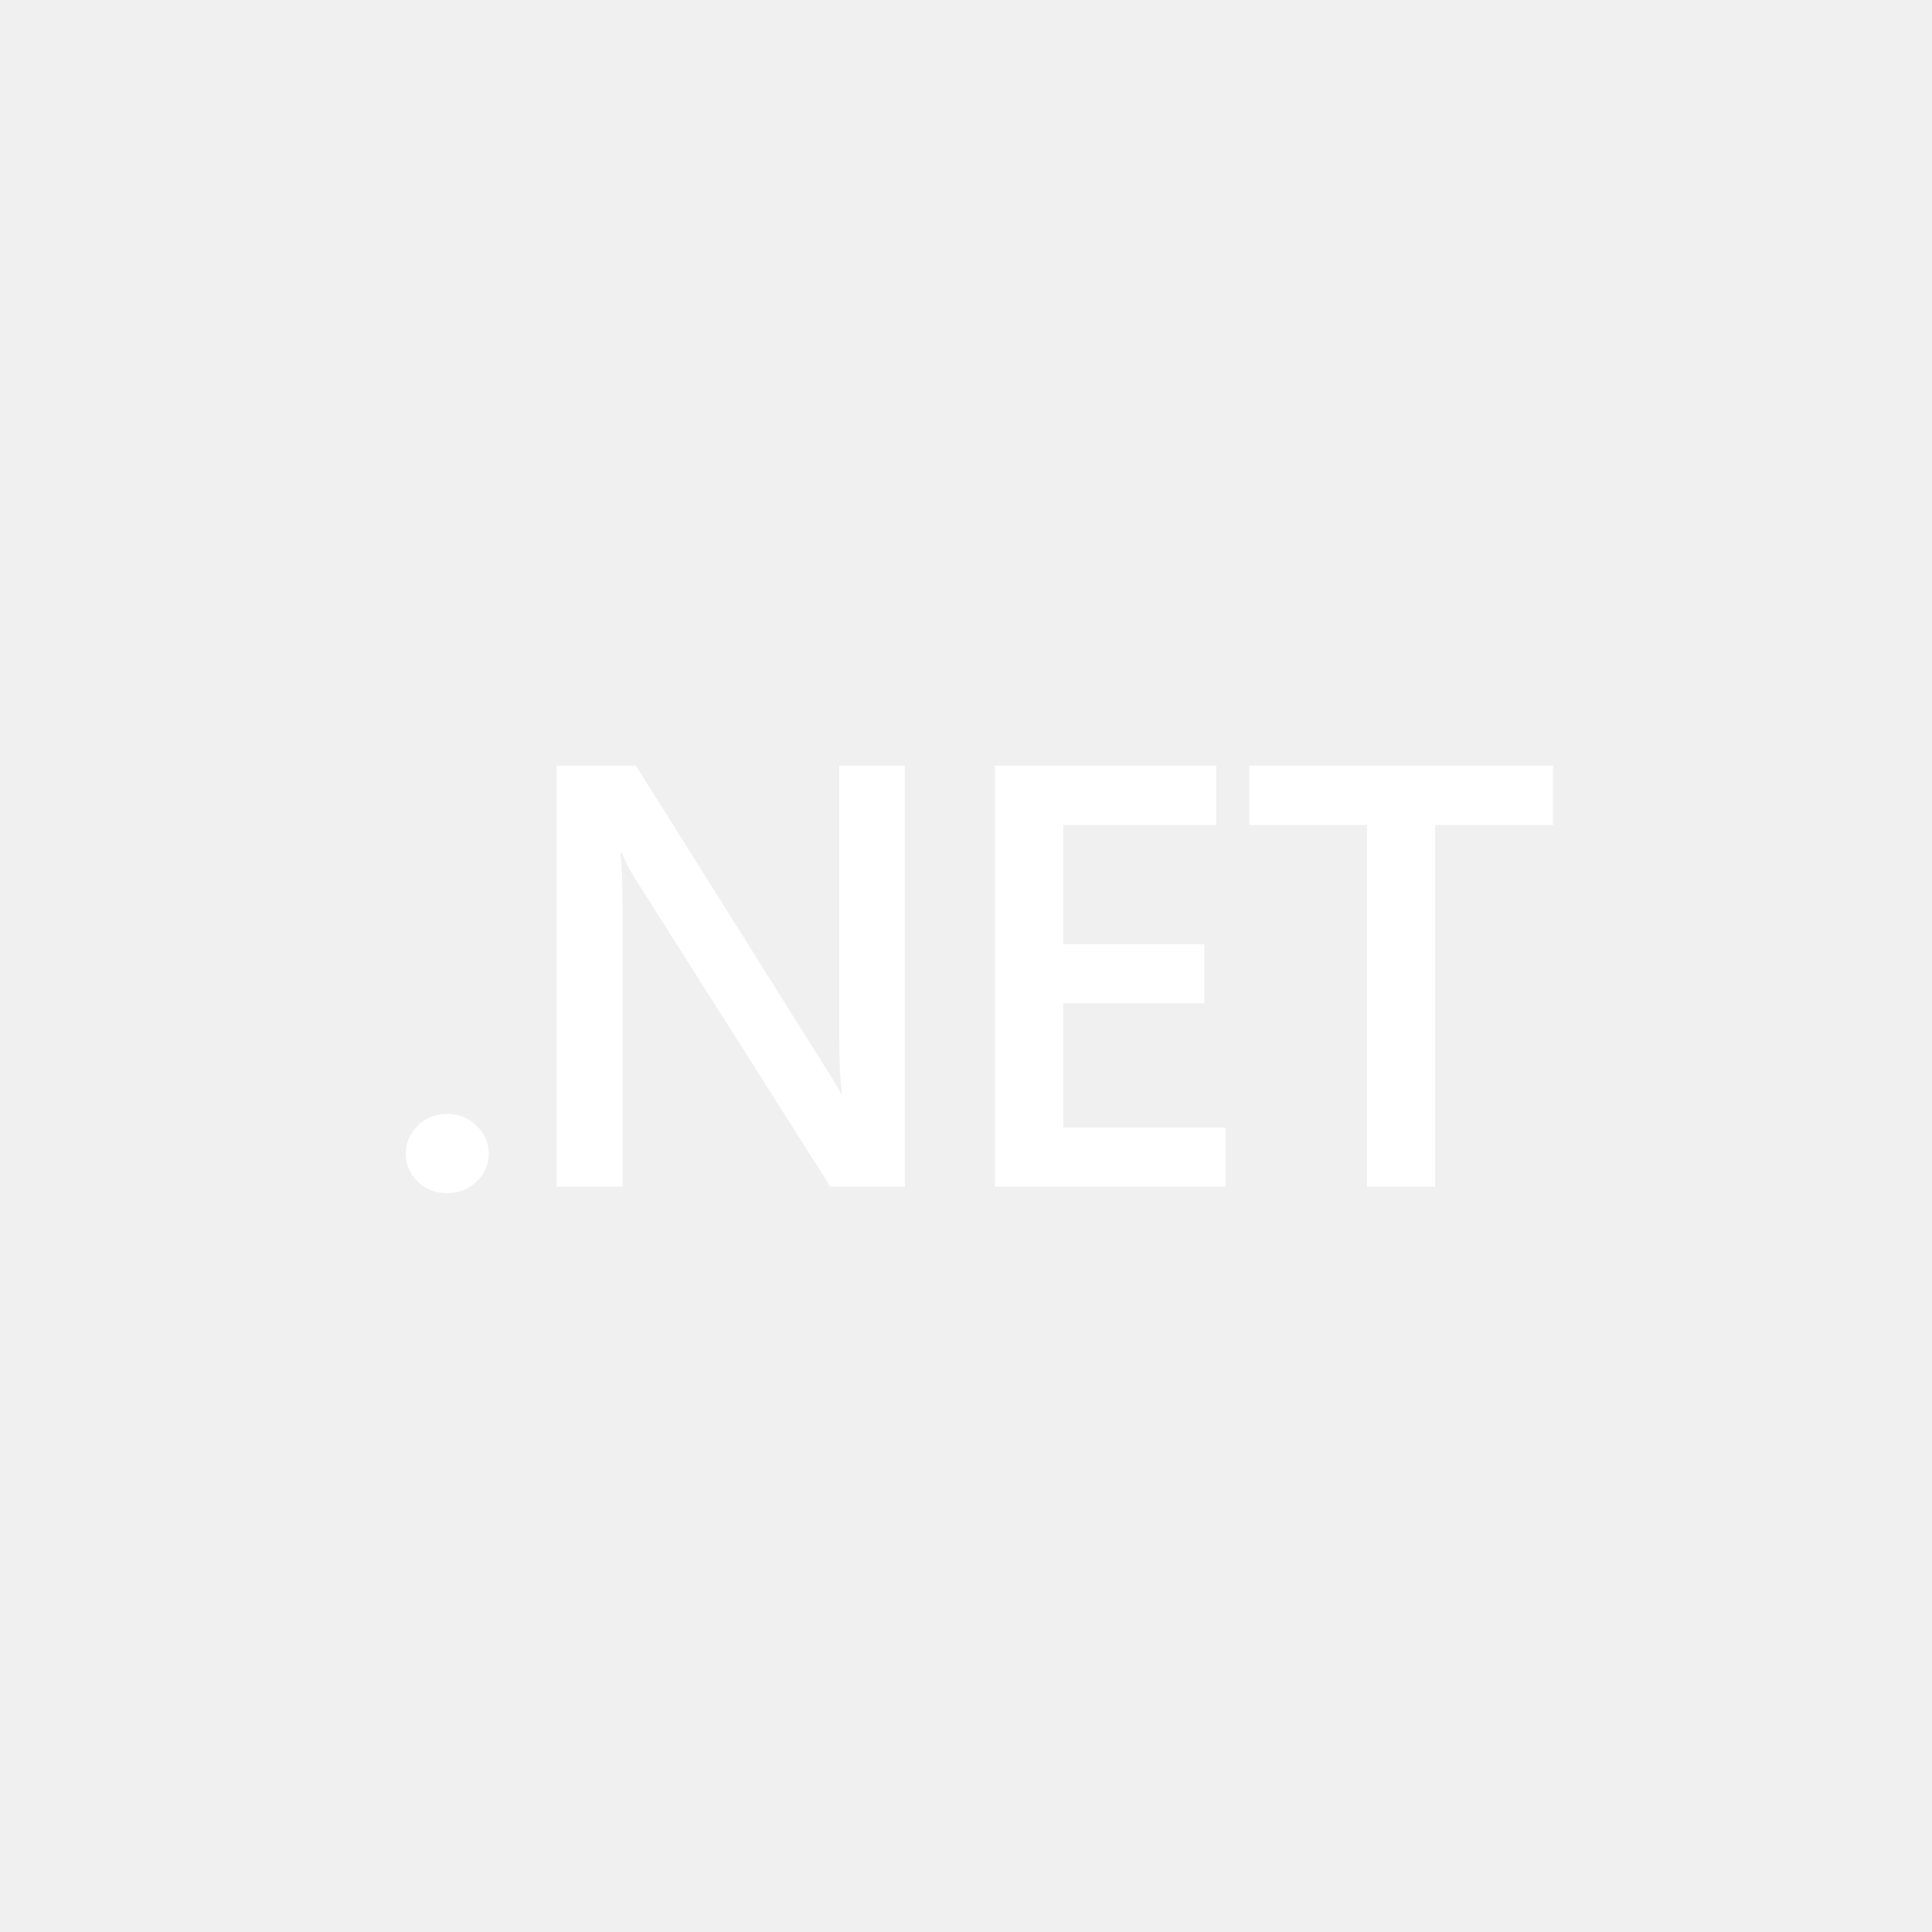
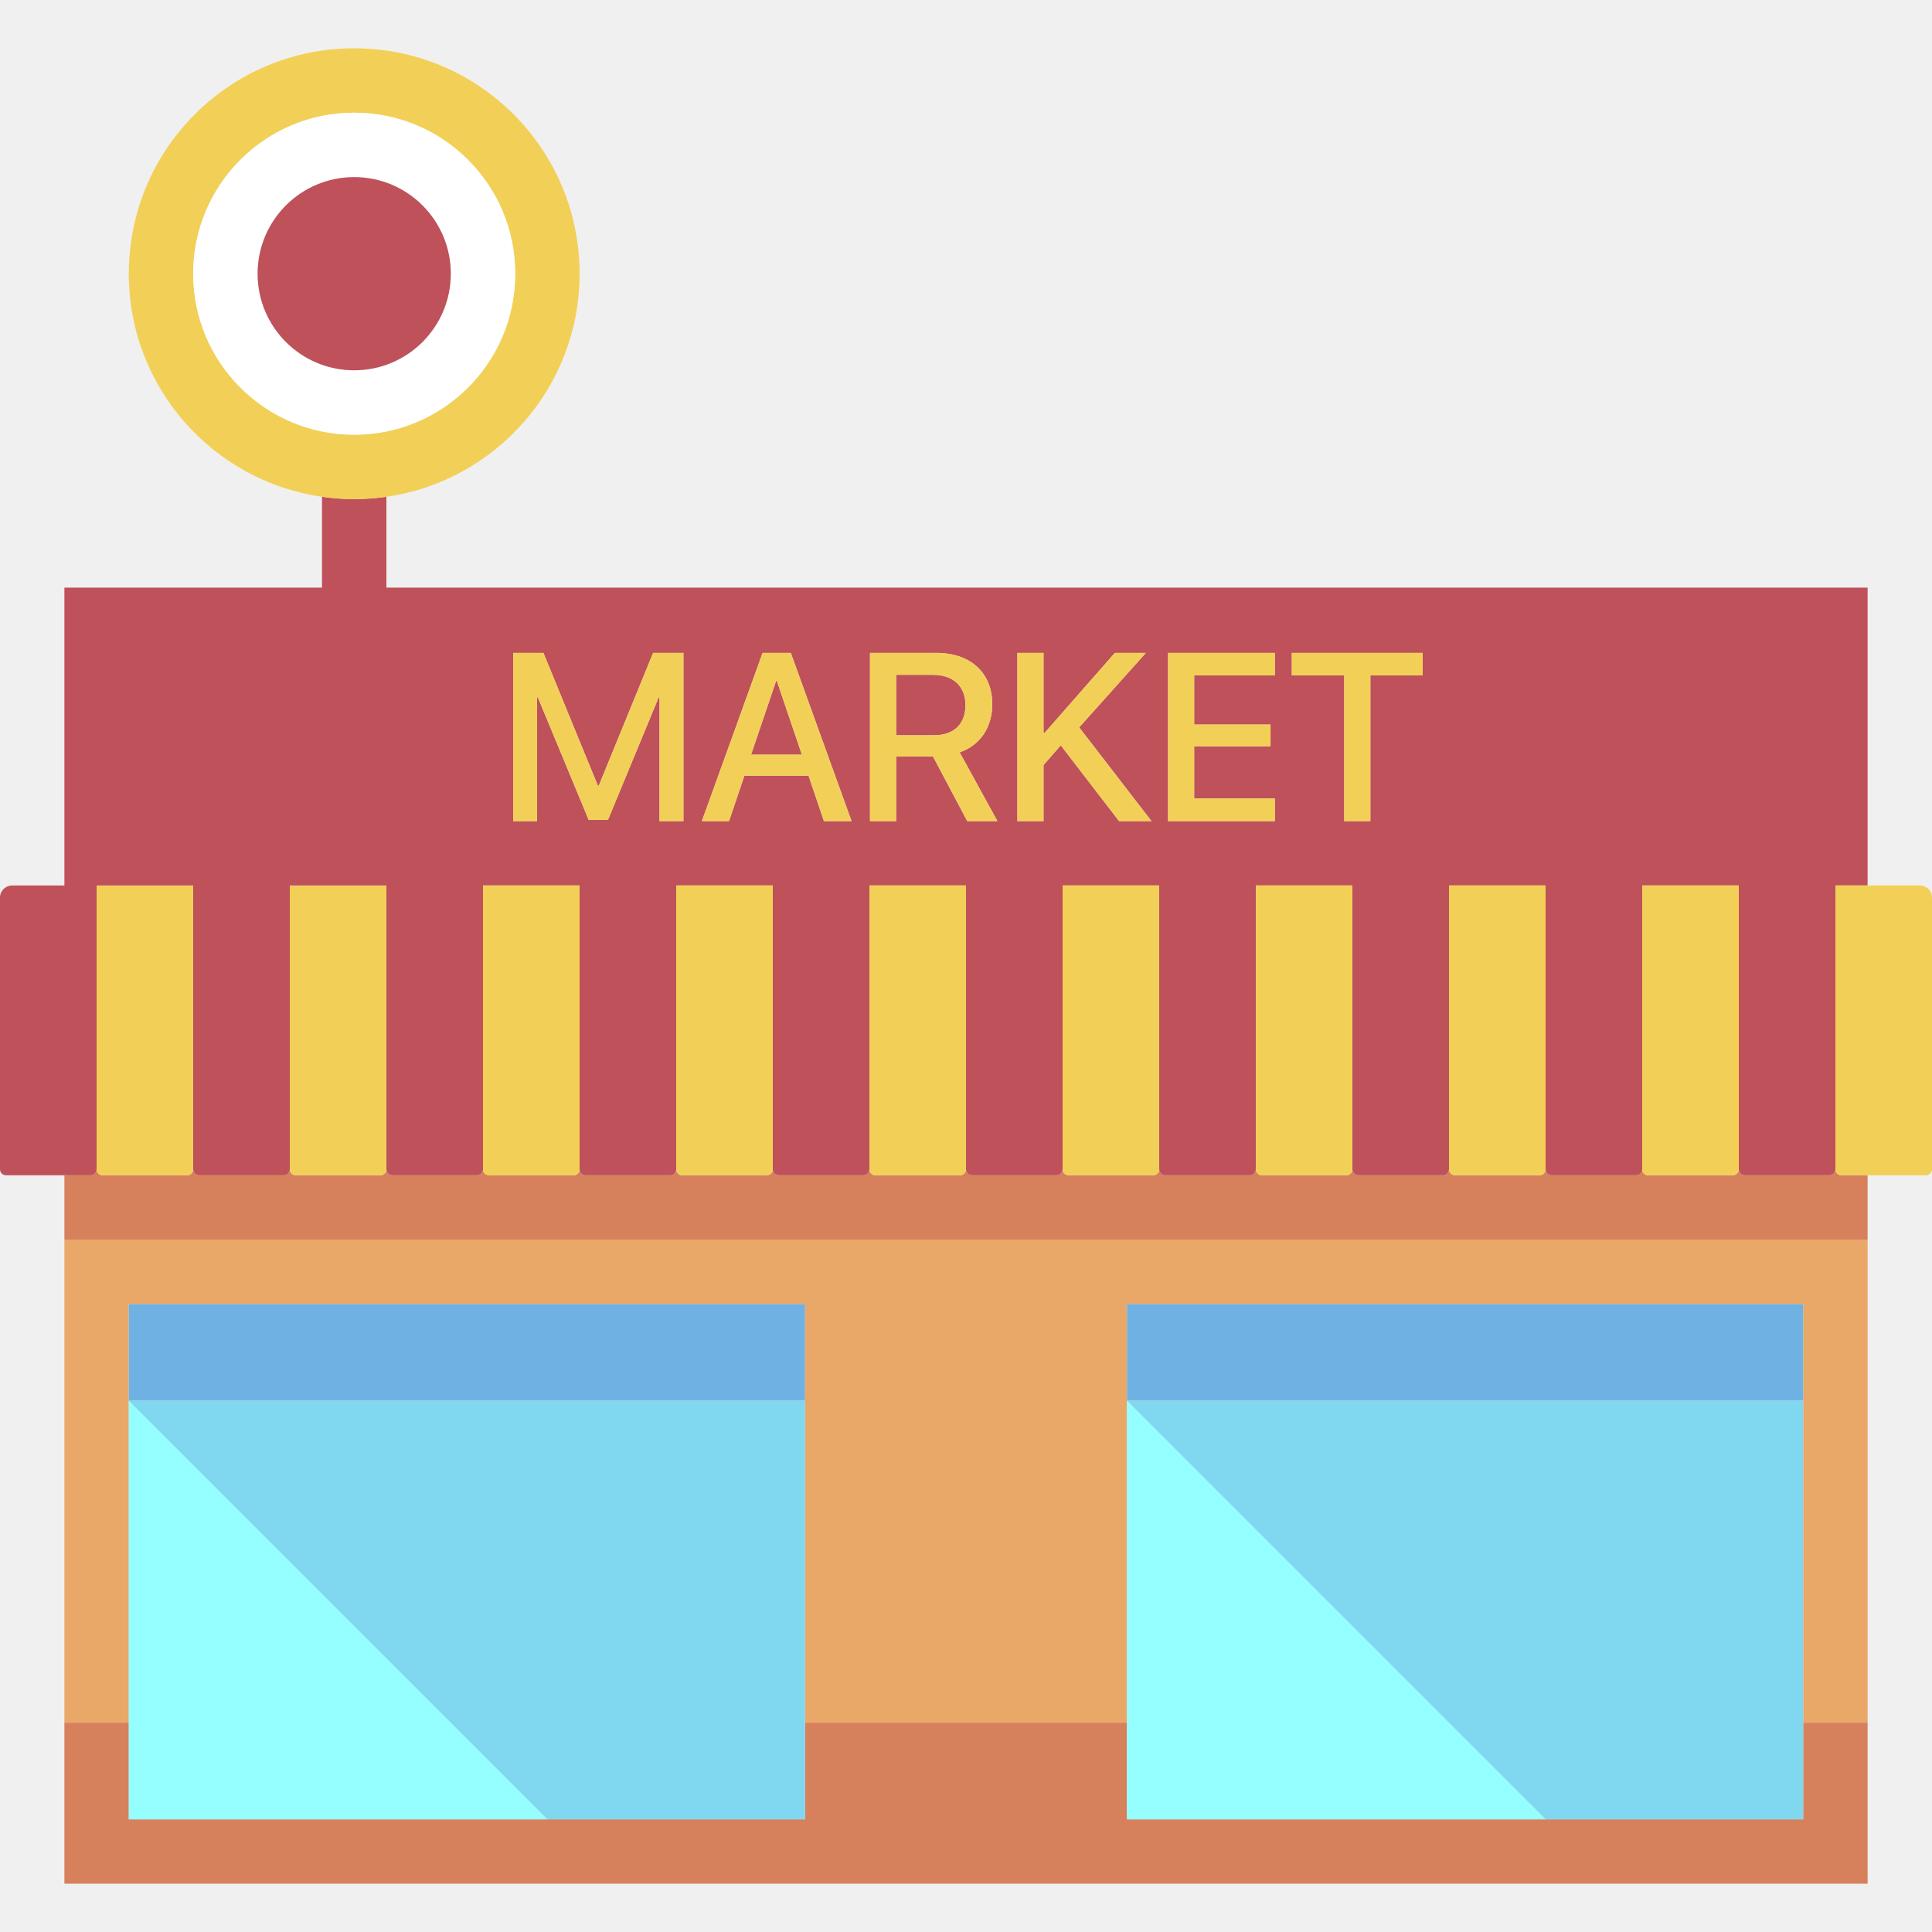
- <svg xmlns="http://www.w3.org/2000/svg" width="456" height="456" viewBox="0 0 456 456" version="1.1" xml:space="preserve" style="fill-rule:evenodd;clip-rule:evenodd;stroke-linejoin:round;stroke-miterlimit:2;">
-   <path d="m 105.5,281.609 c -2.703,0 -5.001,-0.9 -6.893,-2.702 -1.892,-1.848 -2.838,-4.042 -2.838,-6.582 0,-2.587 0.946,-4.804 2.838,-6.652 1.892,-1.848 4.19,-2.772 6.893,-2.772 2.748,0 5.068,0.924 6.96,2.772 1.937,1.848 2.906,4.064 2.906,6.652 0,2.54 -0.968,4.734 -2.906,6.582 -1.892,1.802 -4.212,2.702 -6.96,2.702 z" style="fill:#ffffff;fill-rule:nonzero;stroke-width:0.838" />
-   <path d="M 213.561,280.084 H 195.99 L 149.7,207.054 c -1.171,-1.848 -2.14,-3.765 -2.906,-5.751 h -0.406 c 0.361,2.125 0.541,6.675 0.541,13.65 v 65.132 h -15.543 v -99.36 h 18.719 l 44.737,71.298 c 1.892,2.957 3.109,4.989 3.649,6.098 h 0.27 c -0.45,-2.632 -0.676,-7.09 -0.676,-13.373 v -64.023 h 15.476 z" style="fill:#ffffff;fill-rule:nonzero;stroke-width:0.838" />
-   <path d="m 289.251,280.084 h -54.401 v -99.36 h 52.238 v 13.997 h -36.154 v 28.131 h 33.316 v 13.927 h -33.316 v 29.378 h 38.316 z" style="fill:#ffffff;fill-rule:nonzero;stroke-width:0.838" />
-   <path d="M 366.565,194.721 H 338.722 v 85.363 h -16.084 v -85.363 h -27.775 v -13.997 h 71.701 z" style="fill:#ffffff;fill-rule:nonzero;stroke-width:0.838" />
+ <svg xmlns="http://www.w3.org/2000/svg" version="1.1" id="Capa_1" viewBox="0 0 480 480" xml:space="preserve">
+   <g>
+     <polygon style="fill:#E9A868;" points="16,428 32,428 32,348 32,324 200,324 200,348 200,428 280,428 280,348 280,324 448,324    448,348 448,428 464,428 464,308 16,308  " />
+     <polygon style="fill:#D6805C;" points="448,452 384,452 280,452 280,428 200,428 200,452 136,452 32,452 32,428 16,428 16,468    464,468 464,428 448,428  " />
+     <path style="fill:#D6805C;" d="M456,290.5c0,0.828-0.672,1.5-1.5,1.5h-21c-0.828,0-1.5-0.672-1.5-1.5c0,0.828-0.672,1.5-1.5,1.5   h-21c-0.828,0-1.5-0.672-1.5-1.5c0,0.828-0.672,1.5-1.5,1.5h-21c-0.828,0-1.5-0.672-1.5-1.5c0,0.828-0.672,1.5-1.5,1.5h-21   c-0.828,0-1.5-0.672-1.5-1.5c0,0.828-0.672,1.5-1.5,1.5h-21c-0.828,0-1.5-0.672-1.5-1.5c0,0.828-0.672,1.5-1.5,1.5h-21   c-0.828,0-1.5-0.672-1.5-1.5c0,0.828-0.672,1.5-1.5,1.5h-21c-0.828,0-1.5-0.672-1.5-1.5c0,0.828-0.672,1.5-1.5,1.5h-21   c-0.828,0-1.5-0.672-1.5-1.5c0,0.828-0.672,1.5-1.5,1.5h-21c-0.828,0-1.5-0.672-1.5-1.5c0,0.828-0.672,1.5-1.5,1.5h-21   c-0.828,0-1.5-0.672-1.5-1.5c0,0.828-0.672,1.5-1.5,1.5h-21c-0.828,0-1.5-0.672-1.5-1.5c0,0.828-0.672,1.5-1.5,1.5h-21   c-0.828,0-1.5-0.672-1.5-1.5c0,0.828-0.672,1.5-1.5,1.5h-21c-0.828,0-1.5-0.672-1.5-1.5c0,0.828-0.672,1.5-1.5,1.5h-21   c-0.828,0-1.5-0.672-1.5-1.5c0,0.828-0.672,1.5-1.5,1.5h-21c-0.828,0-1.5-0.672-1.5-1.5c0,0.828-0.672,1.5-1.5,1.5h-21   c-0.828,0-1.5-0.672-1.5-1.5c0,0.828-0.672,1.5-1.5,1.5h-21c-0.828,0-1.5-0.672-1.5-1.5c0,0.828-0.672,1.5-1.5,1.5h-21   c-0.828,0-1.5-0.672-1.5-1.5c0,0.828-0.672,1.5-1.5,1.5H16v16h448v-16h-6.5C456.672,292,456,291.328,456,290.5z" />
+     <polygon style="fill:#BF515A;" points="192.999,169.159 192.825,169.159 186.599,187.492 199.226,187.492  " />
+     <path style="fill:#BF515A;" d="M239.87,175.155c0-4.663-3.07-7.501-8.08-7.501h-9.152v15.031h9.325   C236.974,182.685,239.87,179.933,239.87,175.155z" />
+     <path style="fill:#F2D057;" d="M48,220H24v70.5c0,0.828,0.672,1.5,1.5,1.5h21c0.828,0,1.5-0.672,1.5-1.5V220z" />
+     <path style="fill:#F2D057;" d="M96,220H72v70.5c0,0.828,0.672,1.5,1.5,1.5h21c0.828,0,1.5-0.672,1.5-1.5V220z" />
+     <path style="fill:#BF515A;" d="M24,290.5V220h24v70.5c0,0.828,0.672,1.5,1.5,1.5h21c0.828,0,1.5-0.672,1.5-1.5V220h24v70.5   c0,0.828,0.672,1.5,1.5,1.5h21c0.828,0,1.5-0.672,1.5-1.5V220h24v70.5c0,0.828,0.672,1.5,1.5,1.5h21c0.828,0,1.5-0.672,1.5-1.5V220   h24v70.5c0,0.828,0.672,1.5,1.5,1.5h21c0.828,0,1.5-0.672,1.5-1.5V220h24v70.5c0,0.828,0.672,1.5,1.5,1.5h21   c0.828,0,1.5-0.672,1.5-1.5V220h24v70.5c0,0.828,0.672,1.5,1.5,1.5h21c0.828,0,1.5-0.672,1.5-1.5V220h24v70.5   c0,0.828,0.672,1.5,1.5,1.5h21c0.828,0,1.5-0.672,1.5-1.5V220h24v70.5c0,0.828,0.672,1.5,1.5,1.5h21c0.828,0,1.5-0.672,1.5-1.5V220   h24v70.5c0,0.828,0.672,1.5,1.5,1.5h21c0.828,0,1.5-0.672,1.5-1.5V220h8v-74H96v-22.578c-2.614,0.374-5.283,0.578-8,0.578   s-5.386-0.204-8-0.578V146H16v74H3c-1.657,0-3,1.343-3,3v67.5c0,0.828,0.672,1.5,1.5,1.5H16h6.5C23.328,292,24,291.328,24,290.5z    M320.943,162.209h32.523v5.589h-13.003V204h-6.487v-36.201h-13.032V162.209z M290.201,162.209h26.529v5.589h-20.042v12.221h18.97   v5.387h-18.97v12.975h20.042V204h-26.529V162.209z M252.77,162.209h6.487v19.896h0.261l17.464-19.896h7.703l-16.566,18.506   L286.076,204h-8.051l-14.48-18.824l-4.287,4.894V204h-6.487V162.209z M216.151,162.209h16.421c8.601,0,13.959,4.981,13.959,12.772   c0,5.647-3.012,10.223-8.109,11.932L247.805,204h-7.501l-8.514-16.073h-9.152V204h-6.487V162.209z M189.466,162.209h7.009   L211.563,204h-6.864l-3.823-11.295h-15.929L181.125,204h-6.748L189.466,162.209z M127.511,162.209h7.501l13.525,32.986h0.231   l13.496-32.986h7.53V204h-5.937v-30.757h-0.203l-12.598,30.438h-4.807l-12.628-30.438h-0.202V204h-5.908V162.209z" />
+     <path style="fill:#F2D057;" d="M144,220h-24v70.5c0,0.828,0.672,1.5,1.5,1.5h21c0.828,0,1.5-0.672,1.5-1.5V220z" />
+     <path style="fill:#F2D057;" d="M192,220h-24v70.5c0,0.828,0.672,1.5,1.5,1.5h21c0.828,0,1.5-0.672,1.5-1.5V220z" />
+     <path style="fill:#F2D057;" d="M240,220h-24v70.5c0,0.828,0.672,1.5,1.5,1.5h21c0.828,0,1.5-0.672,1.5-1.5V220z" />
+     <path style="fill:#F2D057;" d="M288,220h-24v70.5c0,0.828,0.672,1.5,1.5,1.5h21c0.828,0,1.5-0.672,1.5-1.5V220z" />
+     <path style="fill:#F2D057;" d="M477,220h-13h-8v70.5c0,0.828,0.672,1.5,1.5,1.5h6.5h14.5c0.828,0,1.5-0.672,1.5-1.5V223   C480,221.343,478.657,220,477,220z" />
+     <polygon style="fill:#95FFFF;" points="136,452 32,348 32,428 32,452  " />
+     <polygon style="fill:#95FFFF;" points="384,452 280,348 280,428 280,452  " />
+     <path style="fill:#F2D057;" d="M336,220h-24v70.5c0,0.828,0.672,1.5,1.5,1.5h21c0.828,0,1.5-0.672,1.5-1.5V220z" />
+     <path style="fill:#F2D057;" d="M384,220h-24v70.5c0,0.828,0.672,1.5,1.5,1.5h21c0.828,0,1.5-0.672,1.5-1.5V220z" />
+     <path style="fill:#F2D057;" d="M432,220h-24v70.5c0,0.828,0.672,1.5,1.5,1.5h21c0.828,0,1.5-0.672,1.5-1.5V220z" />
+     <rect x="32" y="324" style="fill:#6EB1E2;" width="168" height="24" />
+     <rect x="280" y="324" style="fill:#6EB1E2;" width="168" height="24" />
+     <polygon style="fill:#80D7F0;" points="136,452 200,452 200,428 200,348 32,348  " />
+     <polygon style="fill:#80D7F0;" points="384,452 448,452 448,428 448,348 280,348  " />
+     <path style="fill:#F2D057;" d="M96,123.422c27.137-3.883,48-27.211,48-55.422c0-30.928-25.072-56-56-56c-30.928,0-56,25.072-56,56   c0,28.211,20.863,51.539,48,55.422c2.614,0.374,5.283,0.578,8,0.578S93.386,123.796,96,123.422z M48,68c0-22.091,17.909-40,40-40   c22.091,0,40,17.909,40,40c0,22.091-17.909,40-40,40C65.909,108,48,90.091,48,68z" />
+     <path style="fill:#FFFFFF;" d="M128,68c0-22.091-17.909-40-40-40c-22.091,0-40,17.909-40,40c0,22.091,17.909,40,40,40   C110.091,108,128,90.091,128,68z M64,68c0-13.255,10.745-24,24-24s24,10.745,24,24s-10.745,24-24,24S64,81.255,64,68z" />
+     <circle style="fill:#BF515A;" cx="88" cy="68" r="24" />
+     <polygon style="fill:#F2D057;" points="133.419,173.243 133.622,173.243 146.249,203.682 151.056,203.682 163.654,173.243    163.857,173.243 163.857,204 169.794,204 169.794,162.209 162.264,162.209 148.768,195.195 148.537,195.195 135.012,162.209    127.511,162.209 127.511,204 133.419,204  " />
+     <path style="fill:#F2D057;" d="M184.948,192.705h15.929L204.699,204h6.864l-15.089-41.791h-7.009L174.377,204h6.748   L184.948,192.705z M192.825,169.159h0.174l6.226,18.333h-12.627L192.825,169.159z" />
+     <path style="fill:#F2D057;" d="M222.638,187.927h9.152L240.304,204h7.501l-9.384-17.087c5.097-1.709,8.109-6.285,8.109-11.932   c0-7.791-5.358-12.772-13.959-12.772h-16.421V204h6.487V187.927z M222.638,167.654h9.152c5.01,0,8.08,2.838,8.08,7.501   c0,4.778-2.896,7.53-7.906,7.53h-9.325V167.654z" />
+     <polygon style="fill:#F2D057;" points="259.258,190.07 263.544,185.176 278.025,204 286.076,204 268.12,180.715 284.685,162.209    276.982,162.209 259.518,182.105 259.258,182.105 259.258,162.209 252.77,162.209 252.77,204 259.258,204  " />
+     <polygon style="fill:#F2D057;" points="316.729,198.382 296.688,198.382 296.688,185.407 315.657,185.407 315.657,180.02    296.688,180.02 296.688,167.799 316.729,167.799 316.729,162.209 290.201,162.209 290.201,204 316.729,204  " />
+     <polygon style="fill:#F2D057;" points="333.975,204 340.462,204 340.462,167.799 353.466,167.799 353.466,162.209 320.943,162.209    320.943,167.799 333.975,167.799  " />
+   </g>
</svg>
